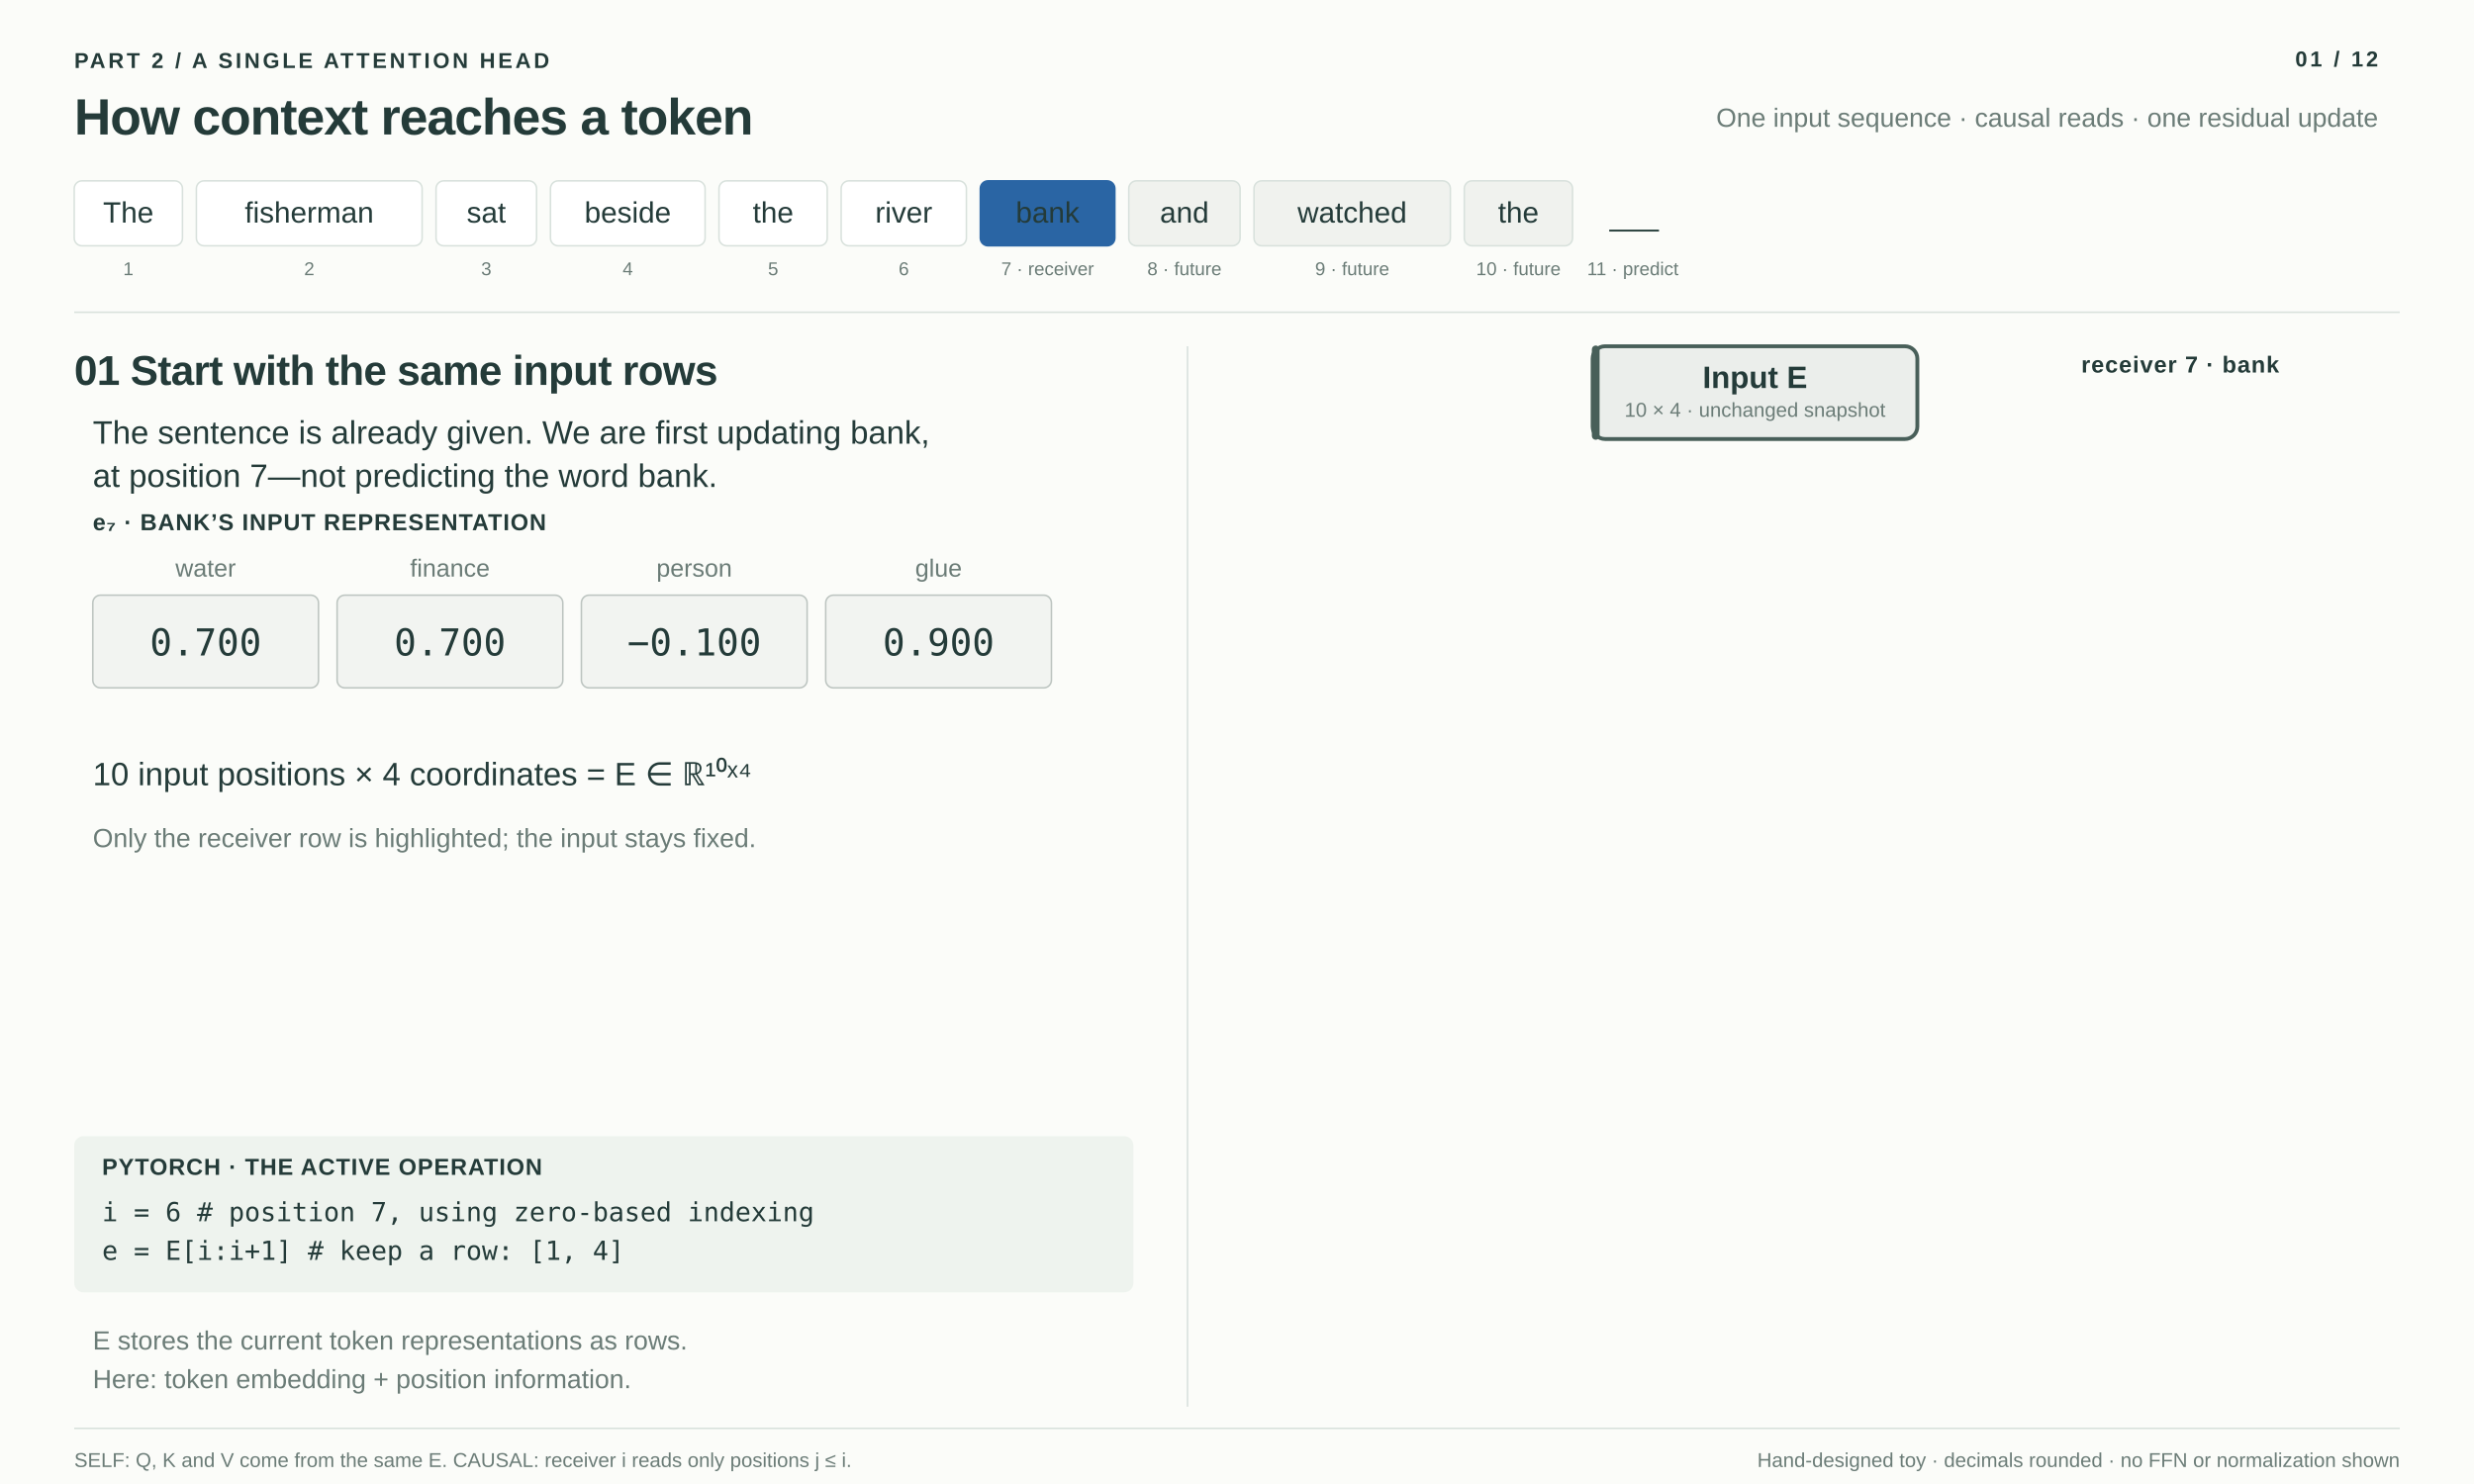
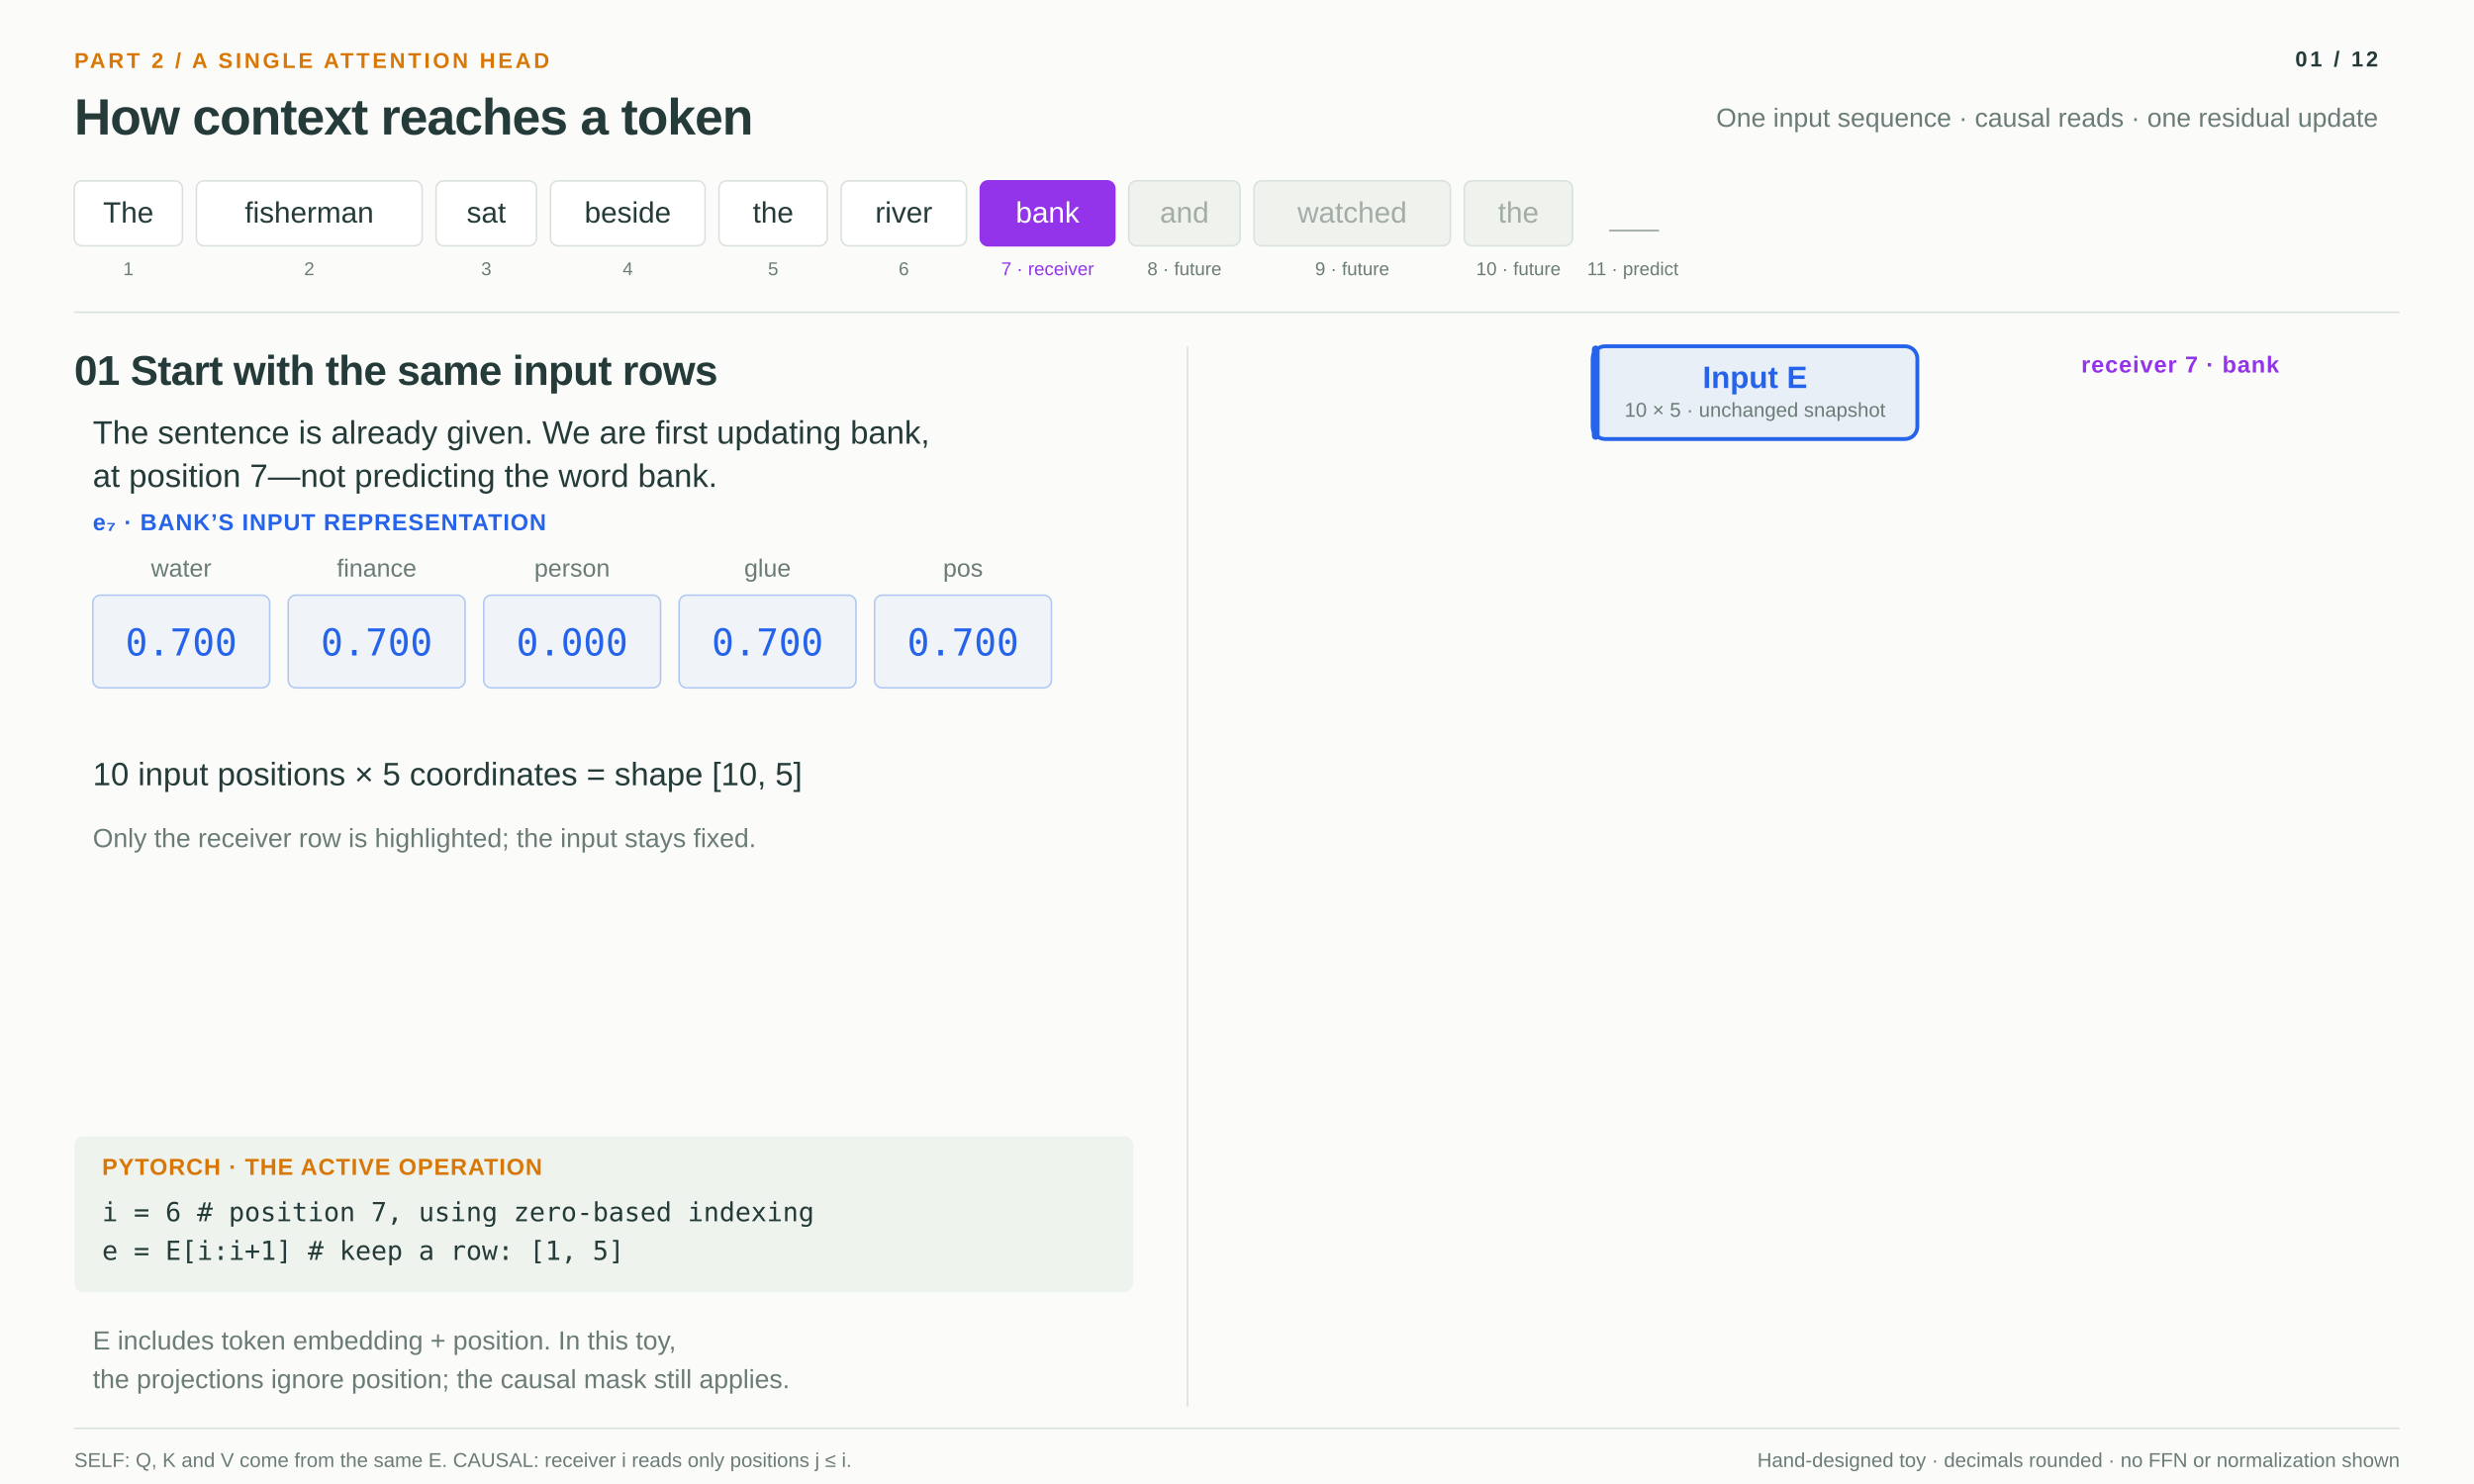
- <svg xmlns="http://www.w3.org/2000/svg" width="1600" height="960" viewBox="0 0 1600 960" role="img" aria-labelledby="stage-0-title stage-0-desc">
+ <svg xmlns="http://www.w3.org/2000/svg" id="stage-0-svg" width="1600" height="960" viewBox="0 0 1600 960" role="img" aria-labelledby="stage-0-title stage-0-desc">
  <defs>
    <marker id="stage-0-q" markerWidth="8" markerHeight="8" refX="7" refY="4" orient="auto" markerUnits="userSpaceOnUse">
-       <path d="M0 0 L8 4 L0 8 Z" fill="#2a65a4" />
+       <path d="M0 0 L8 4 L0 8 Z" fill="#9333ea" />
    </marker>
    <marker id="stage-0-k" markerWidth="8" markerHeight="8" refX="7" refY="4" orient="auto" markerUnits="userSpaceOnUse">
-       <path d="M0 0 L8 4 L0 8 Z" fill="#247c78" />
+       <path d="M0 0 L8 4 L0 8 Z" fill="#d97706" />
    </marker>
    <marker id="stage-0-v" markerWidth="8" markerHeight="8" refX="7" refY="4" orient="auto" markerUnits="userSpaceOnUse">
-       <path d="M0 0 L8 4 L0 8 Z" fill="#ae6825" />
+       <path d="M0 0 L8 4 L0 8 Z" fill="#0d9488" />
    </marker>
    <marker id="stage-0-a" markerWidth="8" markerHeight="8" refX="7" refY="4" orient="auto" markerUnits="userSpaceOnUse">
-       <path d="M0 0 L8 4 L0 8 Z" fill="#526b8c" />
+       <path d="M0 0 L8 4 L0 8 Z" fill="#e11d48" />
    </marker>
    <marker id="stage-0-m" markerWidth="8" markerHeight="8" refX="7" refY="4" orient="auto" markerUnits="userSpaceOnUse">
-       <path d="M0 0 L8 4 L0 8 Z" fill="#a36b2b" />
+       <path d="M0 0 L8 4 L0 8 Z" fill="#0d9488" />
    </marker>
    <marker id="stage-0-d" markerWidth="8" markerHeight="8" refX="7" refY="4" orient="auto" markerUnits="userSpaceOnUse">
-       <path d="M0 0 L8 4 L0 8 Z" fill="#357957" />
+       <path d="M0 0 L8 4 L0 8 Z" fill="#16a34a" />
    </marker>
    <marker id="stage-0-e" markerWidth="8" markerHeight="8" refX="7" refY="4" orient="auto" markerUnits="userSpaceOnUse">
-       <path d="M0 0 L8 4 L0 8 Z" fill="#485f59" />
+       <path d="M0 0 L8 4 L0 8 Z" fill="#2563eb" />
    </marker>
  </defs>
-   <style>text{font-family:'Avenir Next','Segoe UI',Arial,sans-serif;fill:#243b39}.eyebrow{font-size:14px;font-weight:700;letter-spacing:1.8px}.heading{font-size:33px;font-weight:600;letter-spacing:-.6px}.stage-title{font-size:27px;font-weight:600;letter-spacing:-.4px}.body{font-size:21px}.detail{font-size:17px;fill:#6b7c77}.axis{font-size:16px;fill:#6b7c77}.smallcap{font-size:15px;font-weight:700;letter-spacing:.6px}.formula{font-family:'STIX Two Text',Georgia,serif;font-size:26px}.number{font-family:'SFMono-Regular',Consolas,monospace;font-size:24px}.table-number{font-family:'SFMono-Regular',Consolas,monospace;font-size:18px}.table-label{font-size:18px}.table-head{font-size:15px;font-weight:600;fill:#6b7c77}.node-title{font-size:20px;font-weight:600}.node-caption{font-size:13px;fill:#6b7c77}.code{font-family:'SFMono-Regular',Consolas,monospace;font-size:17px}.token{font-size:19px}.position{font-size:12px;fill:#6b7c77}.tiny{font-size:13px;fill:#6b7c77}</style>
+   <style>#stage-0-svg text{font-family:'Avenir Next','Segoe UI',Arial,sans-serif;fill:#243b39}#stage-0-svg .eyebrow{font-size:14px;font-weight:700;letter-spacing:1.8px}#stage-0-svg .heading{font-size:33px;font-weight:600;letter-spacing:-.6px}#stage-0-svg .stage-title{font-size:27px;font-weight:600;letter-spacing:-.4px}#stage-0-svg .body{font-size:21px}#stage-0-svg .detail{font-size:17px;fill:#6b7c77}#stage-0-svg .axis{font-size:16px;fill:#6b7c77}#stage-0-svg .smallcap{font-size:15px;font-weight:700;letter-spacing:.6px}#stage-0-svg .formula{font-family:'STIX Two Text',Georgia,serif;font-size:26px}#stage-0-svg .number{font-family:'SFMono-Regular',Consolas,monospace;font-size:24px}#stage-0-svg .table-number{font-family:'SFMono-Regular',Consolas,monospace;font-size:18px}#stage-0-svg .table-label{font-size:18px}#stage-0-svg .table-head{font-size:15px;font-weight:600;fill:#6b7c77}#stage-0-svg .node-title{font-size:20px;font-weight:600}#stage-0-svg .node-caption{font-size:13px;fill:#6b7c77}#stage-0-svg .code{font-family:'SFMono-Regular',Consolas,monospace;font-size:17px}#stage-0-svg .token{font-size:19px}#stage-0-svg .position{font-size:12px;fill:#6b7c77}#stage-0-svg .tiny{font-size:13px;fill:#6b7c77}</style>
  <rect x="0" y="0" width="1600" height="960" rx="0" fill="#fbfcf9" stroke="none" />
-   <text x="48" y="44" class="eyebrow" fill="#247c78">PART 2 / A SINGLE ATTENTION HEAD</text>
+   <text x="48" y="44" class="eyebrow" style="fill:#d97706">PART 2 / A SINGLE ATTENTION HEAD</text>
  <text x="48" y="87" class="heading">How context reaches a token</text>
  <text x="1538" y="43" class="eyebrow" text-anchor="end">01 / 12</text>
  <text x="1538" y="82" class="detail" text-anchor="end">One input sequence · causal reads · one residual update</text>
  <rect x="48" y="117" width="70" height="42" rx="5" fill="white" stroke="#d8e1dc" />
-   <text x="83" y="144" class="token" text-anchor="middle" fill="#243b39">The</text>
+   <text x="83" y="144" class="token" text-anchor="middle" style="fill:#243b39">The</text>
  <text x="83" y="178" class="position" text-anchor="middle">1</text>
  <rect x="127" y="117" width="146" height="42" rx="5" fill="white" stroke="#d8e1dc" />
-   <text x="200" y="144" class="token" text-anchor="middle" fill="#243b39">fisherman</text>
+   <text x="200" y="144" class="token" text-anchor="middle" style="fill:#243b39">fisherman</text>
  <text x="200" y="178" class="position" text-anchor="middle">2</text>
  <rect x="282" y="117" width="65" height="42" rx="5" fill="white" stroke="#d8e1dc" />
-   <text x="314.5" y="144" class="token" text-anchor="middle" fill="#243b39">sat</text>
+   <text x="314.5" y="144" class="token" text-anchor="middle" style="fill:#243b39">sat</text>
  <text x="314.5" y="178" class="position" text-anchor="middle">3</text>
  <rect x="356" y="117" width="100" height="42" rx="5" fill="white" stroke="#d8e1dc" />
-   <text x="406" y="144" class="token" text-anchor="middle" fill="#243b39">beside</text>
+   <text x="406" y="144" class="token" text-anchor="middle" style="fill:#243b39">beside</text>
  <text x="406" y="178" class="position" text-anchor="middle">4</text>
  <rect x="465" y="117" width="70" height="42" rx="5" fill="white" stroke="#d8e1dc" />
-   <text x="500" y="144" class="token" text-anchor="middle" fill="#243b39">the</text>
+   <text x="500" y="144" class="token" text-anchor="middle" style="fill:#243b39">the</text>
  <text x="500" y="178" class="position" text-anchor="middle">5</text>
  <rect x="544" y="117" width="81" height="42" rx="5" fill="white" stroke="#d8e1dc" />
-   <text x="584.5" y="144" class="token" text-anchor="middle" fill="#243b39">river</text>
+   <text x="584.5" y="144" class="token" text-anchor="middle" style="fill:#243b39">river</text>
  <text x="584.5" y="178" class="position" text-anchor="middle">6</text>
-   <rect x="634" y="117" width="87" height="42" rx="5" fill="#2a65a4" stroke="#2a65a4" />
-   <text x="677.5" y="144" class="token" text-anchor="middle" fill="white">bank</text>
-   <text x="677.5" y="178" class="position" text-anchor="middle" fill="#2a65a4">7 · receiver</text>
+   <rect x="634" y="117" width="87" height="42" rx="5" fill="#9333ea" stroke="#9333ea" />
+   <text x="677.5" y="144" class="token" text-anchor="middle" style="fill:white">bank</text>
+   <text x="677.5" y="178" class="position" text-anchor="middle" style="fill:#9333ea">7 · receiver</text>
  <rect x="730" y="117" width="72" height="42" rx="5" fill="#f0f2ee" stroke="#d8e1dc" />
-   <text x="766" y="144" class="token" text-anchor="middle" fill="#a2ada6">and</text>
+   <text x="766" y="144" class="token" text-anchor="middle" style="fill:#a2ada6">and</text>
  <text x="766" y="178" class="position" text-anchor="middle">8 · future</text>
  <rect x="811" y="117" width="127" height="42" rx="5" fill="#f0f2ee" stroke="#d8e1dc" />
-   <text x="874.5" y="144" class="token" text-anchor="middle" fill="#a2ada6">watched</text>
+   <text x="874.5" y="144" class="token" text-anchor="middle" style="fill:#a2ada6">watched</text>
  <text x="874.5" y="178" class="position" text-anchor="middle">9 · future</text>
  <rect x="947" y="117" width="70" height="42" rx="5" fill="#f0f2ee" stroke="#d8e1dc" />
-   <text x="982" y="144" class="token" text-anchor="middle" fill="#a2ada6">the</text>
+   <text x="982" y="144" class="token" text-anchor="middle" style="fill:#a2ada6">the</text>
  <text x="982" y="178" class="position" text-anchor="middle">10 · future</text>
-   <text x="1041" y="146" class="token" fill="#a2ada6">___</text>
+   <text x="1041" y="146" class="token" style="fill:#a2ada6">___</text>
  <text x="1056" y="178" class="position" text-anchor="middle">11 · predict</text>
  <line x1="48" y1="202" x2="1552" y2="202" stroke="#d8e1dc" />
  <text x="48" y="249" class="stage-title">01   Start with the same input rows</text>
  <text x="60" y="287" class="body">The sentence is already given. We are first updating bank,</text>
  <text x="60" y="315" class="body">at position 7—not predicting the word bank.</text>
-   <text x="60" y="343" class="smallcap" fill="#485f59">e₇ · BANK’S INPUT REPRESENTATION</text>
-   <text x="133" y="373" class="axis" text-anchor="middle">water</text>
-   <rect x="60" y="385" width="146" height="60" rx="5" fill="#485f590c" stroke="#485f5955" />
-   <text x="133" y="424" class="number" text-anchor="middle" fill="#485f59">0.700</text>
-   <text x="291" y="373" class="axis" text-anchor="middle">finance</text>
-   <rect x="218" y="385" width="146" height="60" rx="5" fill="#485f590c" stroke="#485f5955" />
-   <text x="291" y="424" class="number" text-anchor="middle" fill="#485f59">0.700</text>
-   <text x="449" y="373" class="axis" text-anchor="middle">person</text>
-   <rect x="376" y="385" width="146" height="60" rx="5" fill="#485f590c" stroke="#485f5955" />
-   <text x="449" y="424" class="number" text-anchor="middle" fill="#485f59">−0.100</text>
-   <text x="607" y="373" class="axis" text-anchor="middle">glue</text>
-   <rect x="534" y="385" width="146" height="60" rx="5" fill="#485f590c" stroke="#485f5955" />
-   <text x="607" y="424" class="number" text-anchor="middle" fill="#485f59">0.900</text>
-   <text x="60" y="508" class="body">10 input positions × 4 coordinates = E ∈ ℝ¹⁰ˣ⁴</text>
+   <text x="60" y="343" class="smallcap" style="fill:#2563eb">e₇ · BANK’S INPUT REPRESENTATION</text>
+   <text x="117.2" y="373" class="axis" text-anchor="middle">water</text>
+   <rect x="60" y="385" width="114.4" height="60" rx="5" fill="#2563eb0c" stroke="#2563eb55" />
+   <text x="117.2" y="424" class="number" text-anchor="middle" style="fill:#2563eb">0.700</text>
+   <text x="243.6" y="373" class="axis" text-anchor="middle">finance</text>
+   <rect x="186.4" y="385" width="114.4" height="60" rx="5" fill="#2563eb0c" stroke="#2563eb55" />
+   <text x="243.6" y="424" class="number" text-anchor="middle" style="fill:#2563eb">0.700</text>
+   <text x="370" y="373" class="axis" text-anchor="middle">person</text>
+   <rect x="312.8" y="385" width="114.4" height="60" rx="5" fill="#2563eb0c" stroke="#2563eb55" />
+   <text x="370" y="424" class="number" text-anchor="middle" style="fill:#2563eb">0.000</text>
+   <text x="496.4" y="373" class="axis" text-anchor="middle">glue</text>
+   <rect x="439.2" y="385" width="114.4" height="60" rx="5" fill="#2563eb0c" stroke="#2563eb55" />
+   <text x="496.4" y="424" class="number" text-anchor="middle" style="fill:#2563eb">0.700</text>
+   <text x="622.8" y="373" class="axis" text-anchor="middle">pos</text>
+   <rect x="565.6" y="385" width="114.4" height="60" rx="5" fill="#2563eb0c" stroke="#2563eb55" />
+   <text x="622.8" y="424" class="number" text-anchor="middle" style="fill:#2563eb">0.700</text>
+   <text x="60" y="508" class="body">10 input positions × 5 coordinates = shape [10, 5]</text>
  <text x="60" y="548" class="detail">Only the receiver row is highlighted; the input stays fixed.</text>
  <rect x="48" y="735" width="685" height="101" rx="6" fill="#eef3ee" stroke="none" />
-   <text x="66" y="760" class="smallcap" fill="#247c78">PYTORCH · THE ACTIVE OPERATION</text>
+   <text x="66" y="760" class="smallcap" style="fill:#d97706">PYTORCH · THE ACTIVE OPERATION</text>
  <text x="66" y="790" class="code">i = 6  # position 7, using zero-based indexing</text>
-   <text x="66" y="815" class="code">e = E[i:i+1]  # keep a row: [1, 4]</text>
-   <text x="60" y="873" class="detail">E stores the current token representations as rows.</text>
-   <text x="60" y="898" class="detail">Here: token embedding + position information.</text>
+   <text x="66" y="815" class="code">e = E[i:i+1]  # keep a row: [1, 5]</text>
+   <text x="60" y="873" class="detail">E includes token embedding + position. In this toy,</text>
+   <text x="60" y="898" class="detail">the projections ignore position; the causal mask still applies.</text>
  <line x1="768" y1="224" x2="768" y2="910" stroke="#d8e1dc" />
  <g class="node" data-node="input">
-     <rect x="1030" y="224" width="210" height="60" rx="8" fill="#485f5915" stroke="#485f59" stroke-width="2.5" />
-     <rect x="1030" y="224" width="4" height="60" rx="2" fill="#485f59" stroke="#485f59" />
-     <text x="1135" y="251" class="node-title" text-anchor="middle" fill="#485f59">Input E</text>
-     <text x="1135" y="269.6" class="node-caption" text-anchor="middle">10 × 4 · unchanged snapshot</text>
+     <rect x="1030" y="224" width="210" height="60" rx="8" fill="#2563eb15" stroke="#2563eb" stroke-width="2.5" />
+     <rect x="1030" y="224" width="4" height="60" rx="2" fill="#2563eb" stroke="#2563eb" />
+     <text x="1135" y="251" class="node-title" text-anchor="middle" style="fill:#2563eb">Input E</text>
+     <text x="1135" y="269.6" class="node-caption" text-anchor="middle">10 × 5 · unchanged snapshot</text>
  </g>
-   <text x="1474" y="241" class="smallcap" fill="#2a65a4" text-anchor="end">receiver 7 · bank</text>
+   <text x="1474" y="241" class="smallcap" style="fill:#9333ea" text-anchor="end">receiver 7 · bank</text>
  <line x1="48" y1="924" x2="1552" y2="924" stroke="#d8e1dc" />
  <text x="48" y="949" class="tiny">SELF: Q, K and V come from the same E.   CAUSAL: receiver i reads only positions j ≤ i.</text>
  <text x="1552" y="949" class="tiny" text-anchor="end">Hand-designed toy · decimals rounded · no FFN or normalization shown</text>
</svg>
